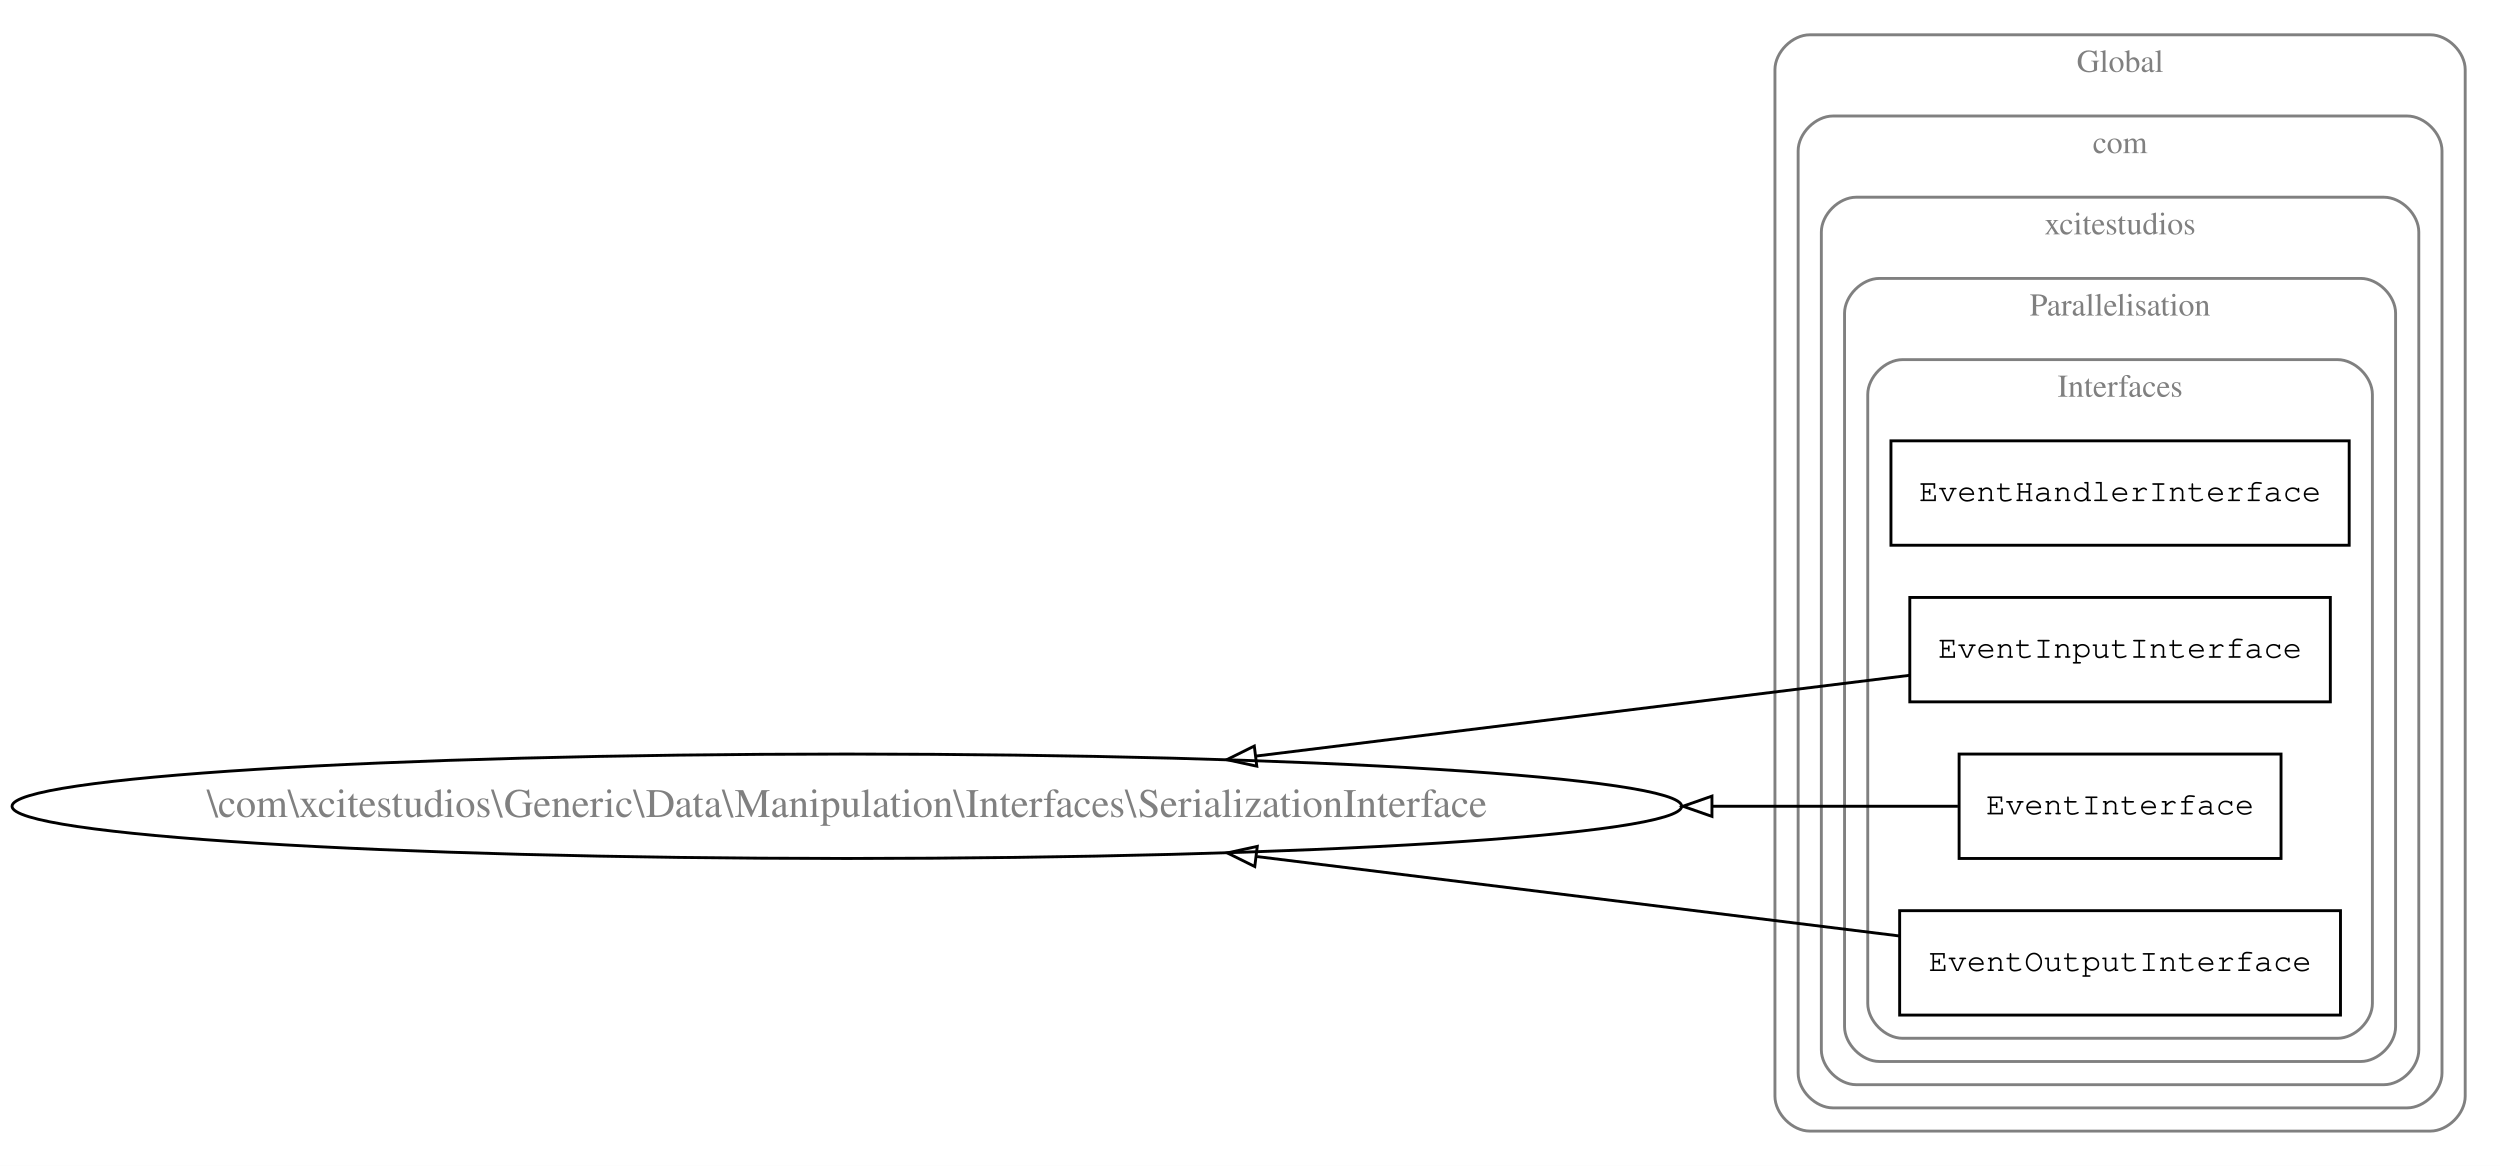
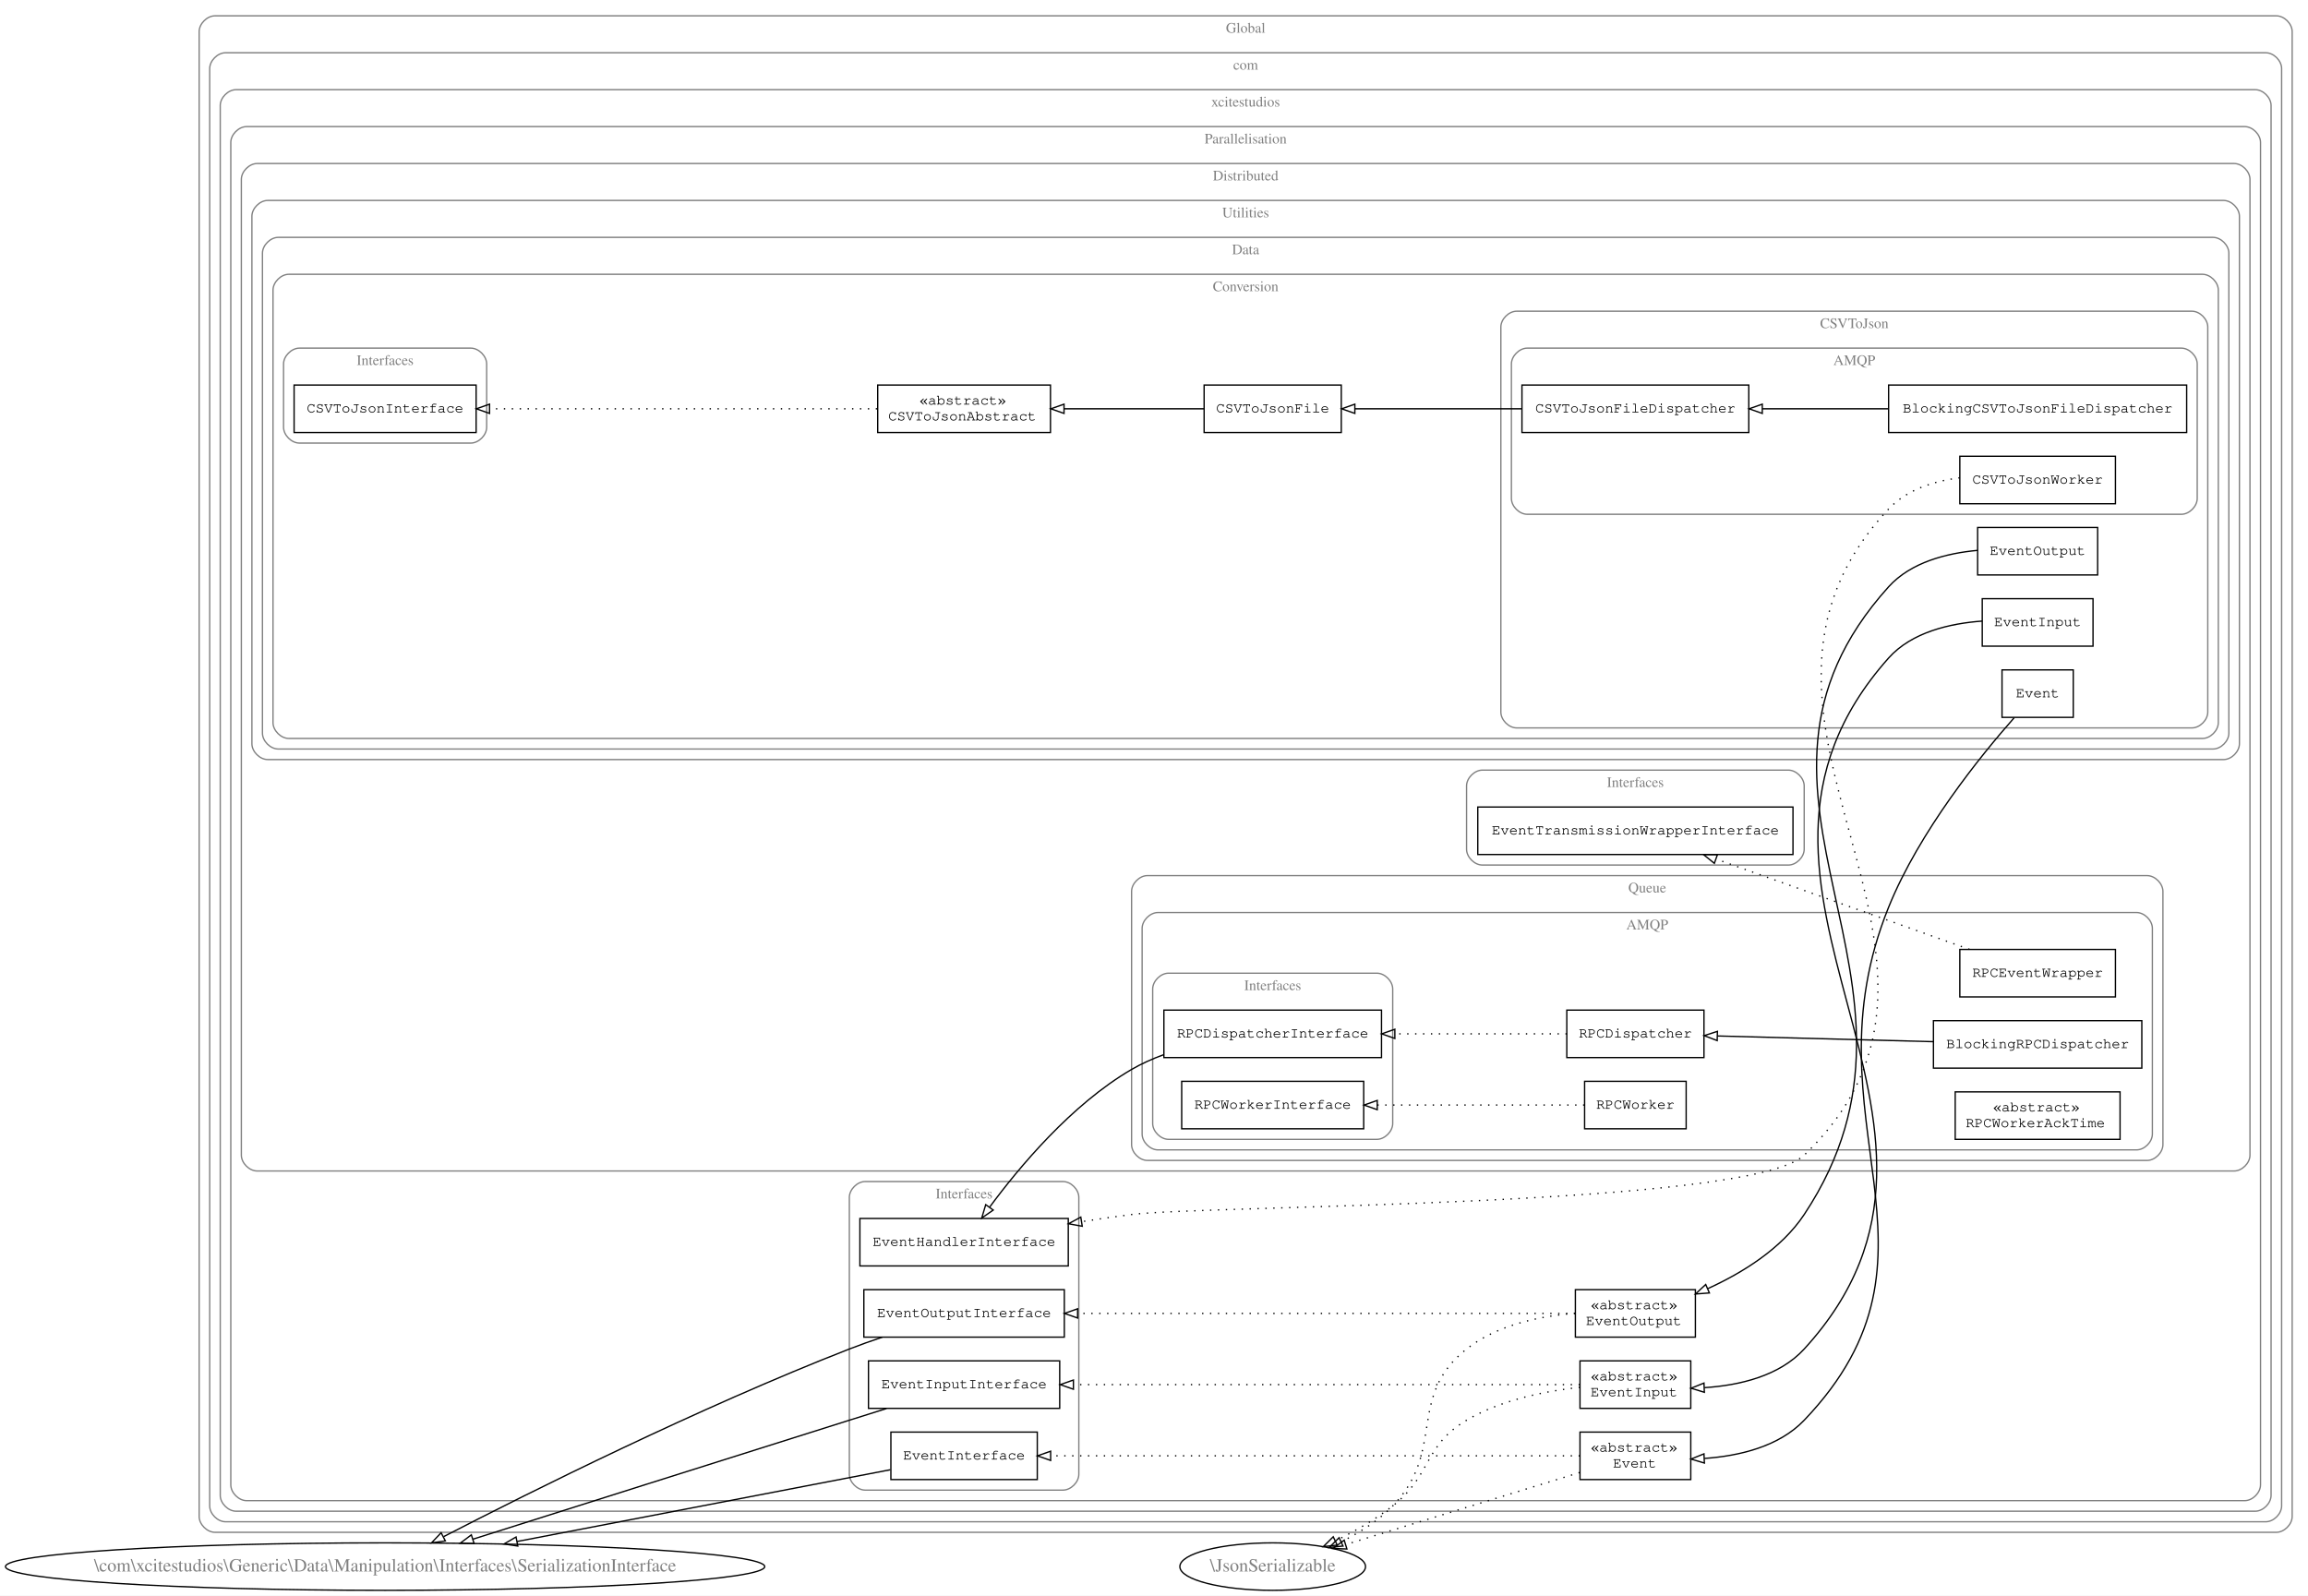
- <svg xmlns="http://www.w3.org/2000/svg" width="862pt" height="402pt" viewBox="0.00 0.00 862.00 402.00">
-   <g id="graph0" class="graph" transform="scale(1 1) rotate(0) translate(4 398)">
-     <polygon fill="white" stroke="none" points="-4,4 -4,-398 858,-398 858,4 -4,4" />
+ <svg xmlns="http://www.w3.org/2000/svg" width="1750pt" height="1210pt" viewBox="0.00 0.00 1750.00 1210.00">
+   <g id="graph0" class="graph" transform="scale(1 1) rotate(0) translate(4 1206)">
+     <polygon fill="white" stroke="none" points="-4,4 -4,-1206 1746,-1206 1746,4 -4,4" />
    <g id="clust1" class="cluster">
-       <path fill="none" stroke="gray" d="M620,-8C620,-8 834,-8 834,-8 840,-8 846,-14 846,-20 846,-20 846,-374 846,-374 846,-380 840,-386 834,-386 834,-386 620,-386 620,-386 614,-386 608,-380 608,-374 608,-374 608,-20 608,-20 608,-14 614,-8 620,-8" />
-       <text text-anchor="middle" x="727" y="-373.2" font-family="Times,serif" font-size="11.00" fill="gray">Global</text>
+       <path fill="none" stroke="gray" d="M159,-44C159,-44 1722,-44 1722,-44 1728,-44 1734,-50 1734,-56 1734,-56 1734,-1182 1734,-1182 1734,-1188 1728,-1194 1722,-1194 1722,-1194 159,-1194 159,-1194 153,-1194 147,-1188 147,-1182 147,-1182 147,-56 147,-56 147,-50 153,-44 159,-44" />
+       <text text-anchor="middle" x="940.5" y="-1181.2" font-family="Times,serif" font-size="11.00" fill="gray">Global</text>
    </g>
    <g id="clust2" class="cluster">
-       <path fill="none" stroke="gray" d="M628,-16C628,-16 826,-16 826,-16 832,-16 838,-22 838,-28 838,-28 838,-346 838,-346 838,-352 832,-358 826,-358 826,-358 628,-358 628,-358 622,-358 616,-352 616,-346 616,-346 616,-28 616,-28 616,-22 622,-16 628,-16" />
-       <text text-anchor="middle" x="727" y="-345.2" font-family="Times,serif" font-size="11.00" fill="gray">com</text>
+       <path fill="none" stroke="gray" d="M167,-52C167,-52 1714,-52 1714,-52 1720,-52 1726,-58 1726,-64 1726,-64 1726,-1154 1726,-1154 1726,-1160 1720,-1166 1714,-1166 1714,-1166 167,-1166 167,-1166 161,-1166 155,-1160 155,-1154 155,-1154 155,-64 155,-64 155,-58 161,-52 167,-52" />
+       <text text-anchor="middle" x="940.5" y="-1153.2" font-family="Times,serif" font-size="11.00" fill="gray">com</text>
    </g>
    <g id="clust3" class="cluster">
-       <path fill="none" stroke="gray" d="M636,-24C636,-24 818,-24 818,-24 824,-24 830,-30 830,-36 830,-36 830,-318 830,-318 830,-324 824,-330 818,-330 818,-330 636,-330 636,-330 630,-330 624,-324 624,-318 624,-318 624,-36 624,-36 624,-30 630,-24 636,-24" />
-       <text text-anchor="middle" x="727" y="-317.2" font-family="Times,serif" font-size="11.00" fill="gray">xcitestudios</text>
+       <path fill="none" stroke="gray" d="M175,-60C175,-60 1706,-60 1706,-60 1712,-60 1718,-66 1718,-72 1718,-72 1718,-1126 1718,-1126 1718,-1132 1712,-1138 1706,-1138 1706,-1138 175,-1138 175,-1138 169,-1138 163,-1132 163,-1126 163,-1126 163,-72 163,-72 163,-66 169,-60 175,-60" />
+       <text text-anchor="middle" x="940.5" y="-1125.2" font-family="Times,serif" font-size="11.00" fill="gray">xcitestudios</text>
    </g>
    <g id="clust4" class="cluster">
-       <path fill="none" stroke="gray" d="M644,-32C644,-32 810,-32 810,-32 816,-32 822,-38 822,-44 822,-44 822,-290 822,-290 822,-296 816,-302 810,-302 810,-302 644,-302 644,-302 638,-302 632,-296 632,-290 632,-290 632,-44 632,-44 632,-38 638,-32 644,-32" />
-       <text text-anchor="middle" x="727" y="-289.2" font-family="Times,serif" font-size="11.00" fill="gray">Parallelisation</text>
+       <path fill="none" stroke="gray" d="M183,-68C183,-68 1698,-68 1698,-68 1704,-68 1710,-74 1710,-80 1710,-80 1710,-1098 1710,-1098 1710,-1104 1704,-1110 1698,-1110 1698,-1110 183,-1110 183,-1110 177,-1110 171,-1104 171,-1098 171,-1098 171,-80 171,-80 171,-74 177,-68 183,-68" />
+       <text text-anchor="middle" x="940.5" y="-1097.2" font-family="Times,serif" font-size="11.00" fill="gray">Parallelisation</text>
    </g>
    <g id="clust5" class="cluster">
-       <path fill="none" stroke="gray" d="M652,-40C652,-40 802,-40 802,-40 808,-40 814,-46 814,-52 814,-52 814,-262 814,-262 814,-268 808,-274 802,-274 802,-274 652,-274 652,-274 646,-274 640,-268 640,-262 640,-262 640,-52 640,-52 640,-46 646,-40 652,-40" />
-       <text text-anchor="middle" x="727" y="-261.2" font-family="Times,serif" font-size="11.00" fill="gray">Interfaces</text>
+       <path fill="none" stroke="gray" d="M191,-318C191,-318 1690,-318 1690,-318 1696,-318 1702,-324 1702,-330 1702,-330 1702,-1070 1702,-1070 1702,-1076 1696,-1082 1690,-1082 1690,-1082 191,-1082 191,-1082 185,-1082 179,-1076 179,-1070 179,-1070 179,-330 179,-330 179,-324 185,-318 191,-318" />
+       <text text-anchor="middle" x="940.5" y="-1069.2" font-family="Times,serif" font-size="11.00" fill="gray">Distributed</text>
+     </g>
+     <g id="clust6" class="cluster">
+       <path fill="none" stroke="gray" d="M1120,-550C1120,-550 1352,-550 1352,-550 1358,-550 1364,-556 1364,-562 1364,-562 1364,-610 1364,-610 1364,-616 1358,-622 1352,-622 1352,-622 1120,-622 1120,-622 1114,-622 1108,-616 1108,-610 1108,-610 1108,-562 1108,-562 1108,-556 1114,-550 1120,-550" />
+       <text text-anchor="middle" x="1236" y="-609.2" font-family="Times,serif" font-size="11.00" fill="gray">Interfaces</text>
+     </g>
+     <g id="clust7" class="cluster">
+       <path fill="none" stroke="gray" d="M866,-326C866,-326 1624,-326 1624,-326 1630,-326 1636,-332 1636,-338 1636,-338 1636,-530 1636,-530 1636,-536 1630,-542 1624,-542 1624,-542 866,-542 866,-542 860,-542 854,-536 854,-530 854,-530 854,-338 854,-338 854,-332 860,-326 866,-326" />
+       <text text-anchor="middle" x="1245" y="-529.2" font-family="Times,serif" font-size="11.00" fill="gray">Queue</text>
+     </g>
+     <g id="clust8" class="cluster">
+       <path fill="none" stroke="gray" d="M874,-334C874,-334 1616,-334 1616,-334 1622,-334 1628,-340 1628,-346 1628,-346 1628,-502 1628,-502 1628,-508 1622,-514 1616,-514 1616,-514 874,-514 874,-514 868,-514 862,-508 862,-502 862,-502 862,-346 862,-346 862,-340 868,-334 874,-334" />
+       <text text-anchor="middle" x="1245" y="-501.2" font-family="Times,serif" font-size="11.00" fill="gray">AMQP</text>
+     </g>
+     <g id="clust9" class="cluster">
+       <path fill="none" stroke="gray" d="M882,-342C882,-342 1040,-342 1040,-342 1046,-342 1052,-348 1052,-354 1052,-354 1052,-456 1052,-456 1052,-462 1046,-468 1040,-468 1040,-468 882,-468 882,-468 876,-468 870,-462 870,-456 870,-456 870,-354 870,-354 870,-348 876,-342 882,-342" />
+       <text text-anchor="middle" x="961" y="-455.2" font-family="Times,serif" font-size="11.00" fill="gray">Interfaces</text>
+     </g>
+     <g id="clust10" class="cluster">
+       <path fill="none" stroke="gray" d="M199,-630C199,-630 1682,-630 1682,-630 1688,-630 1694,-636 1694,-642 1694,-642 1694,-1042 1694,-1042 1694,-1048 1688,-1054 1682,-1054 1682,-1054 199,-1054 199,-1054 193,-1054 187,-1048 187,-1042 187,-1042 187,-642 187,-642 187,-636 193,-630 199,-630" />
+       <text text-anchor="middle" x="940.5" y="-1041.2" font-family="Times,serif" font-size="11.00" fill="gray">Utilities</text>
+     </g>
+     <g id="clust11" class="cluster">
+       <path fill="none" stroke="gray" d="M207,-638C207,-638 1674,-638 1674,-638 1680,-638 1686,-644 1686,-650 1686,-650 1686,-1014 1686,-1014 1686,-1020 1680,-1026 1674,-1026 1674,-1026 207,-1026 207,-1026 201,-1026 195,-1020 195,-1014 195,-1014 195,-650 195,-650 195,-644 201,-638 207,-638" />
+       <text text-anchor="middle" x="940.5" y="-1013.2" font-family="Times,serif" font-size="11.00" fill="gray">Data</text>
+     </g>
+     <g id="clust12" class="cluster">
+       <path fill="none" stroke="gray" d="M215,-646C215,-646 1666,-646 1666,-646 1672,-646 1678,-652 1678,-658 1678,-658 1678,-986 1678,-986 1678,-992 1672,-998 1666,-998 1666,-998 215,-998 215,-998 209,-998 203,-992 203,-986 203,-986 203,-658 203,-658 203,-652 209,-646 215,-646" />
+       <text text-anchor="middle" x="940.5" y="-985.2" font-family="Times,serif" font-size="11.00" fill="gray">Conversion</text>
+     </g>
+     <g id="clust13" class="cluster">
+       <path fill="none" stroke="gray" d="M1146,-654C1146,-654 1658,-654 1658,-654 1664,-654 1670,-660 1670,-666 1670,-666 1670,-958 1670,-958 1670,-964 1664,-970 1658,-970 1658,-970 1146,-970 1146,-970 1140,-970 1134,-964 1134,-958 1134,-958 1134,-666 1134,-666 1134,-660 1140,-654 1146,-654" />
+       <text text-anchor="middle" x="1402" y="-957.2" font-family="Times,serif" font-size="11.00" fill="gray">CSVToJson</text>
+     </g>
+     <g id="clust14" class="cluster">
+       <path fill="none" stroke="gray" d="M1154,-816C1154,-816 1650,-816 1650,-816 1656,-816 1662,-822 1662,-828 1662,-828 1662,-930 1662,-930 1662,-936 1656,-942 1650,-942 1650,-942 1154,-942 1154,-942 1148,-942 1142,-936 1142,-930 1142,-930 1142,-828 1142,-828 1142,-822 1148,-816 1154,-816" />
+       <text text-anchor="middle" x="1402" y="-929.2" font-family="Times,serif" font-size="11.00" fill="gray">AMQP</text>
+     </g>
+     <g id="clust15" class="cluster">
+       <path fill="none" stroke="gray" d="M223,-870C223,-870 353,-870 353,-870 359,-870 365,-876 365,-882 365,-882 365,-930 365,-930 365,-936 359,-942 353,-942 353,-942 223,-942 223,-942 217,-942 211,-936 211,-930 211,-930 211,-882 211,-882 211,-876 217,-870 223,-870" />
+       <text text-anchor="middle" x="288" y="-929.2" font-family="Times,serif" font-size="11.00" fill="gray">Interfaces</text>
+     </g>
+     <g id="clust16" class="cluster">
+       <path fill="none" stroke="gray" d="M652,-76C652,-76 802,-76 802,-76 808,-76 814,-82 814,-88 814,-88 814,-298 814,-298 814,-304 808,-310 802,-310 802,-310 652,-310 652,-310 646,-310 640,-304 640,-298 640,-298 640,-88 640,-88 640,-82 646,-76 652,-76" />
+       <text text-anchor="middle" x="727" y="-297.2" font-family="Times,serif" font-size="11.00" fill="gray">Interfaces</text>
    </g>
    <g id="node1" class="node">
-       <polygon fill="none" stroke="black" points="806,-246 648,-246 648,-210 806,-210 806,-246" />
-       <text text-anchor="middle" x="727" y="-225.2" font-family="Courier,monospace" font-size="11.00">EventHandlerInterface</text>
+       <polygon fill="none" stroke="black" points="1355.5,-594 1116.5,-594 1116.5,-558 1355.5,-558 1355.5,-594" />
+       <text text-anchor="middle" x="1236" y="-573.2" font-family="Courier,monospace" font-size="11.00">EventTransmissionWrapperInterface</text>
    </g>
    <g id="node2" class="node">
-       <polygon fill="none" stroke="black" points="799.5,-192 654.5,-192 654.5,-156 799.5,-156 799.5,-192" />
-       <text text-anchor="middle" x="727" y="-171.2" font-family="Courier,monospace" font-size="11.00">EventInputInterface</text>
+       <polygon fill="none" stroke="black" points="1043.5,-440 878.5,-440 878.5,-404 1043.5,-404 1043.5,-440" />
+       <text text-anchor="middle" x="961" y="-419.2" font-family="Courier,monospace" font-size="11.00">RPCDispatcherInterface</text>
+     </g>
+     <g id="node18" class="node">
+       <polygon fill="none" stroke="black" points="806,-282 648,-282 648,-246 806,-246 806,-282" />
+       <text text-anchor="middle" x="727" y="-261.2" font-family="Courier,monospace" font-size="11.00">EventHandlerInterface</text>
+     </g>
+     <g id="edge19" class="edge">
+       <path fill="none" stroke="black" d="M878.278,-406.173C869.809,-403.081 861.55,-399.394 854,-395 808.328,-368.415 768.49,-320.552 746.398,-290.627" />
+       <polygon fill="none" stroke="black" points="749.087,-288.372 740.386,-282.327 743.418,-292.479 749.087,-288.372" />
+     </g>
+     <g id="node3" class="node">
+       <polygon fill="none" stroke="black" points="1030,-386 892,-386 892,-350 1030,-350 1030,-386" />
+       <text text-anchor="middle" x="961" y="-365.2" font-family="Courier,monospace" font-size="11.00">RPCWorkerInterface</text>
+     </g>
+     <g id="node4" class="node">
+       <polygon fill="none" stroke="black" points="1620,-432 1462,-432 1462,-396 1620,-396 1620,-432" />
+       <text text-anchor="middle" x="1541" y="-411.2" font-family="Courier,monospace" font-size="11.00">BlockingRPCDispatcher</text>
    </g>
    <g id="node5" class="node">
-       <ellipse fill="none" stroke="black" cx="288" cy="-120" rx="287.849" ry="18" />
-       <text text-anchor="middle" x="288" y="-116.3" font-family="Times,serif" font-size="14.00" fill="gray">\com\xcitestudios\Generic\Data\Manipulation\Interfaces\SerializationInterface</text>
+       <polygon fill="none" stroke="black" points="1288,-440 1184,-440 1184,-404 1288,-404 1288,-440" />
+       <text text-anchor="middle" x="1236" y="-419.2" font-family="Courier,monospace" font-size="11.00">RPCDispatcher</text>
    </g>
    <g id="edge1" class="edge">
-       <path fill="none" stroke="black" d="M654.328,-165.143C593.381,-157.612 504.068,-146.576 429.008,-137.301" />
-       <polygon fill="none" stroke="black" points="429.342,-133.815 418.988,-136.063 428.483,-140.763 429.342,-133.815" />
-     </g>
-     <g id="node3" class="node">
-       <polygon fill="none" stroke="black" points="782.5,-138 671.5,-138 671.5,-102 782.5,-102 782.5,-138" />
-       <text text-anchor="middle" x="727" y="-117.2" font-family="Courier,monospace" font-size="11.00">EventInterface</text>
+       <path fill="none" stroke="black" d="M1461.97,-416.06C1411,-417.406 1345.4,-419.138 1298.2,-420.384" />
+       <polygon fill="none" stroke="black" points="1298.03,-416.887 1288.12,-420.65 1298.21,-423.885 1298.03,-416.887" />
    </g>
    <g id="edge2" class="edge">
-       <path fill="none" stroke="black" d="M671.096,-120C647.621,-120 618.251,-120 586.283,-120" />
-       <polygon fill="none" stroke="black" points="586.282,-116.5 576.282,-120 586.282,-123.5 586.282,-116.5" />
-     </g>
-     <g id="node4" class="node">
-       <polygon fill="none" stroke="black" points="803,-84 651,-84 651,-48 803,-48 803,-84" />
-       <text text-anchor="middle" x="727" y="-63.2" font-family="Courier,monospace" font-size="11.00">EventOutputInterface</text>
+       <path fill="none" stroke="black" stroke-dasharray="1,5" d="M1183.97,-422C1147.39,-422 1097.1,-422 1053.64,-422" />
+       <polygon fill="none" stroke="black" points="1053.62,-418.5 1043.62,-422 1053.62,-425.5 1053.62,-418.5" />
+     </g>
+     <g id="node6" class="node">
+       <polygon fill="none" stroke="black" points="1600,-486 1482,-486 1482,-450 1600,-450 1600,-486" />
+       <text text-anchor="middle" x="1541" y="-465.2" font-family="Courier,monospace" font-size="11.00">RPCEventWrapper</text>
    </g>
    <g id="edge3" class="edge">
-       <path fill="none" stroke="black" d="M650.877,-75.283C590.162,-82.785 503.004,-93.556 429.438,-102.646" />
-       <polygon fill="none" stroke="black" points="428.647,-99.217 419.152,-103.917 429.505,-106.164 428.647,-99.217" />
+       <path fill="none" stroke="black" stroke-dasharray="1,5" d="M1489.28,-486.077C1436.33,-504.951 1353.32,-534.541 1297.1,-554.577" />
+       <polygon fill="none" stroke="black" points="1295.87,-551.3 1287.63,-557.954 1298.22,-557.894 1295.87,-551.3" />
+     </g>
+     <g id="node7" class="node">
+       <polygon fill="none" stroke="black" points="1274.5,-386 1197.5,-386 1197.5,-350 1274.5,-350 1274.5,-386" />
+       <text text-anchor="middle" x="1236" y="-365.2" font-family="Courier,monospace" font-size="11.00">RPCWorker</text>
+     </g>
+     <g id="edge4" class="edge">
+       <path fill="none" stroke="black" stroke-dasharray="1,5" d="M1197.33,-368C1157.01,-368 1091.9,-368 1040.38,-368" />
+       <polygon fill="none" stroke="black" points="1040.27,-364.5 1030.27,-368 1040.27,-371.5 1040.27,-364.5" />
+     </g>
+     <g id="node8" class="node">
+       <polygon fill="none" stroke="black" points="1603.5,-378 1478.5,-378 1478.5,-342 1603.5,-342 1603.5,-378" />
+       <text text-anchor="start" x="1507" y="-363.2" font-family="Courier,monospace" font-size="11.00">«abstract»</text>
+       <text text-anchor="start" x="1486.5" y="-351.2" font-family="Courier,monospace" font-size="11.00">RPCWorkerAckTime</text>
+     </g>
+     <g id="node9" class="node">
+       <polygon fill="none" stroke="black" points="1654,-914 1428,-914 1428,-878 1654,-878 1654,-914" />
+       <text text-anchor="middle" x="1541" y="-893.2" font-family="Courier,monospace" font-size="11.00">BlockingCSVToJsonFileDispatcher</text>
+     </g>
+     <g id="node10" class="node">
+       <polygon fill="none" stroke="black" points="1322,-914 1150,-914 1150,-878 1322,-878 1322,-914" />
+       <text text-anchor="middle" x="1236" y="-893.2" font-family="Courier,monospace" font-size="11.00">CSVToJsonFileDispatcher</text>
+     </g>
+     <g id="edge5" class="edge">
+       <path fill="none" stroke="black" d="M1427.6,-896C1396.28,-896 1362.57,-896 1332.33,-896" />
+       <polygon fill="none" stroke="black" points="1332.22,-892.5 1322.22,-896 1332.22,-899.5 1332.22,-892.5" />
+     </g>
+     <g id="node17" class="node">
+       <polygon fill="none" stroke="black" points="1013,-914 909,-914 909,-878 1013,-878 1013,-914" />
+       <text text-anchor="middle" x="961" y="-893.2" font-family="Courier,monospace" font-size="11.00">CSVToJsonFile</text>
+     </g>
+     <g id="edge6" class="edge">
+       <path fill="none" stroke="black" d="M1149.74,-896C1108.85,-896 1060.77,-896 1023.5,-896" />
+       <polygon fill="none" stroke="black" points="1023.29,-892.5 1013.29,-896 1023.29,-899.5 1023.29,-892.5" />
+     </g>
+     <g id="node11" class="node">
+       <polygon fill="none" stroke="black" points="1600,-860 1482,-860 1482,-824 1600,-824 1600,-860" />
+       <text text-anchor="middle" x="1541" y="-839.2" font-family="Courier,monospace" font-size="11.00">CSVToJsonWorker</text>
+     </g>
+     <g id="edge7" class="edge">
+       <path fill="none" stroke="black" stroke-dasharray="1,5" d="M1481.89,-843.663C1462.21,-841.166 1441.76,-834.671 1428,-820 1277.75,-659.804 1522.52,-482.015 1364,-330 1322.94,-290.626 910.432,-292.181 854,-285 841.762,-283.443 828.893,-281.57 816.245,-279.594" />
+       <polygon fill="none" stroke="black" points="816.591,-276.105 806.165,-277.99 815.491,-283.018 816.591,-276.105" />
+     </g>
+     <g id="node12" class="node">
+       <polygon fill="none" stroke="black" points="1568,-698 1514,-698 1514,-662 1568,-662 1568,-698" />
+       <text text-anchor="middle" x="1541" y="-677.2" font-family="Courier,monospace" font-size="11.00">Event</text>
+     </g>
+     <g id="node22" class="node">
+       <polygon fill="none" stroke="black" points="1278,-120 1194,-120 1194,-84 1278,-84 1278,-120" />
+       <text text-anchor="start" x="1202" y="-105.2" font-family="Courier,monospace" font-size="11.00">«abstract»</text>
+       <text text-anchor="start" x="1219" y="-93.2" font-family="Courier,monospace" font-size="11.00">Event</text>
+     </g>
+     <g id="edge8" class="edge">
+       <path fill="none" stroke="black" d="M1523.18,-661.68C1498.09,-633.237 1451.31,-575.698 1428,-518 1362.36,-355.546 1484.99,-255.736 1364,-129 1344.76,-108.848 1314.5,-101.861 1288.34,-100.025" />
+       <polygon fill="none" stroke="black" points="1288.33,-96.52 1278.17,-99.547 1288,-103.513 1288.33,-96.52" />
+     </g>
+     <g id="node13" class="node">
+       <polygon fill="none" stroke="black" points="1583,-752 1499,-752 1499,-716 1583,-716 1583,-752" />
+       <text text-anchor="middle" x="1541" y="-731.2" font-family="Courier,monospace" font-size="11.00">EventInput</text>
+     </g>
+     <g id="node23" class="node">
+       <polygon fill="none" stroke="black" points="1278,-174 1194,-174 1194,-138 1278,-138 1278,-174" />
+       <text text-anchor="start" x="1202" y="-159.2" font-family="Courier,monospace" font-size="11.00">«abstract»</text>
+       <text text-anchor="start" x="1202" y="-147.2" font-family="Courier,monospace" font-size="11.00">EventInput</text>
+     </g>
+     <g id="edge9" class="edge">
+       <path fill="none" stroke="black" d="M1498.99,-735.006C1474.79,-733.274 1445.57,-726.711 1428,-707 1271.91,-531.837 1522.45,-356.033 1364,-183 1345.12,-162.38 1314.72,-155.403 1288.4,-153.689" />
+       <polygon fill="none" stroke="black" points="1288.3,-150.182 1278.17,-153.265 1288.01,-157.176 1288.3,-150.182" />
+     </g>
+     <g id="node14" class="node">
+       <polygon fill="none" stroke="black" points="1586.5,-806 1495.5,-806 1495.5,-770 1586.5,-770 1586.5,-806" />
+       <text text-anchor="middle" x="1541" y="-785.2" font-family="Courier,monospace" font-size="11.00">EventOutput</text>
+     </g>
+     <g id="node24" class="node">
+       <polygon fill="none" stroke="black" points="1281.5,-228 1190.5,-228 1190.5,-192 1281.5,-192 1281.5,-228" />
+       <text text-anchor="start" x="1202" y="-213.2" font-family="Courier,monospace" font-size="11.00">«abstract»</text>
+       <text text-anchor="start" x="1198.5" y="-201.2" font-family="Courier,monospace" font-size="11.00">EventOutput</text>
+     </g>
+     <g id="edge10" class="edge">
+       <path fill="none" stroke="black" d="M1495.47,-788.635C1472.06,-786.492 1444.81,-779.639 1428,-761 1285.02,-602.499 1481.96,-462.904 1364,-285 1346.8,-259.055 1317.29,-240.839 1291.05,-228.861" />
+       <polygon fill="none" stroke="black" points="1292.12,-225.511 1281.56,-224.727 1289.33,-231.929 1292.12,-225.511" />
+     </g>
+     <g id="node15" class="node">
+       <polygon fill="none" stroke="black" points="357,-914 219,-914 219,-878 357,-878 357,-914" />
+       <text text-anchor="middle" x="288" y="-893.2" font-family="Courier,monospace" font-size="11.00">CSVToJsonInterface</text>
+     </g>
+     <g id="node16" class="node">
+       <polygon fill="none" stroke="black" points="792.5,-914 661.5,-914 661.5,-878 792.5,-878 792.5,-914" />
+       <text text-anchor="start" x="693" y="-899.2" font-family="Courier,monospace" font-size="11.00">«abstract»</text>
+       <text text-anchor="start" x="669.5" y="-887.2" font-family="Courier,monospace" font-size="11.00">CSVToJsonAbstract</text>
+     </g>
+     <g id="edge11" class="edge">
+       <path fill="none" stroke="black" stroke-dasharray="1,5" d="M661.049,-896C582.761,-896 451.296,-896 367.429,-896" />
+       <polygon fill="none" stroke="black" points="367.19,-892.5 357.19,-896 367.19,-899.5 367.19,-892.5" />
+     </g>
+     <g id="edge12" class="edge">
+       <path fill="none" stroke="black" d="M908.799,-896C877.708,-896 837.472,-896 802.853,-896" />
+       <polygon fill="none" stroke="black" points="802.779,-892.5 792.779,-896 802.779,-899.5 802.779,-892.5" />
+     </g>
+     <g id="node19" class="node">
+       <polygon fill="none" stroke="black" points="799.5,-174 654.5,-174 654.5,-138 799.5,-138 799.5,-174" />
+       <text text-anchor="middle" x="727" y="-153.2" font-family="Courier,monospace" font-size="11.00">EventInputInterface</text>
+     </g>
+     <g id="node26" class="node">
+       <ellipse fill="none" stroke="black" cx="288" cy="-18" rx="287.849" ry="18" />
+       <text text-anchor="middle" x="288" y="-14.3" font-family="Times,serif" font-size="14.00" fill="gray">\com\xcitestudios\Generic\Data\Manipulation\Interfaces\SerializationInterface</text>
+     </g>
+     <g id="edge20" class="edge">
+       <path fill="none" stroke="black" d="M668.17,-137.862C658.753,-134.904 649.105,-131.869 640,-129 540.445,-97.631 425.059,-61.11 354.56,-38.777" />
+       <polygon fill="none" stroke="black" points="355.506,-35.406 344.916,-35.722 353.392,-42.079 355.506,-35.406" />
+     </g>
+     <g id="node20" class="node">
+       <polygon fill="none" stroke="black" points="782.5,-120 671.5,-120 671.5,-84 782.5,-84 782.5,-120" />
+       <text text-anchor="middle" x="727" y="-99.2" font-family="Courier,monospace" font-size="11.00">EventInterface</text>
+     </g>
+     <g id="edge21" class="edge">
+       <path fill="none" stroke="black" d="M671.096,-91.446C600.242,-77.827 475.685,-53.885 388.086,-37.046" />
+       <polygon fill="none" stroke="black" points="388.609,-33.583 378.128,-35.132 387.288,-40.457 388.609,-33.583" />
+     </g>
+     <g id="node21" class="node">
+       <polygon fill="none" stroke="black" points="803,-228 651,-228 651,-192 803,-192 803,-228" />
+       <text text-anchor="middle" x="727" y="-207.2" font-family="Courier,monospace" font-size="11.00">EventOutputInterface</text>
+     </g>
+     <g id="edge22" class="edge">
+       <path fill="none" stroke="black" d="M665.033,-191.986C656.562,-189.157 648.019,-186.127 640,-183 526.393,-138.698 397.873,-74.507 332.388,-40.734" />
+       <polygon fill="none" stroke="black" points="333.683,-37.464 323.193,-35.978 330.467,-43.681 333.683,-37.464" />
+     </g>
+     <g id="edge13" class="edge">
+       <path fill="none" stroke="black" stroke-dasharray="1,5" d="M1193.94,-102C1105.99,-102 898.82,-102 792.87,-102" />
+       <polygon fill="none" stroke="black" points="792.631,-98.5 782.631,-102 792.631,-105.5 792.631,-98.5" />
+     </g>
+     <g id="node25" class="node">
+       <ellipse fill="none" stroke="black" cx="961" cy="-18" rx="70.388" ry="18" />
+       <text text-anchor="middle" x="961" y="-14.3" font-family="Times,serif" font-size="14.00" fill="gray">\JsonSerializable</text>
+     </g>
+     <g id="edge14" class="edge">
+       <path fill="none" stroke="black" stroke-dasharray="1,5" d="M1193.83,-89.333C1146.54,-74.78 1068.73,-50.841 1016.46,-34.756" />
+       <polygon fill="none" stroke="black" points="1017.27,-31.344 1006.68,-31.749 1015.21,-38.035 1017.27,-31.344" />
+     </g>
+     <g id="edge15" class="edge">
+       <path fill="none" stroke="black" stroke-dasharray="1,5" d="M1193.94,-156C1110.5,-156 919.749,-156 809.934,-156" />
+       <polygon fill="none" stroke="black" points="809.891,-152.5 799.891,-156 809.891,-159.5 809.891,-152.5" />
+     </g>
+     <g id="edge16" class="edge">
+       <path fill="none" stroke="black" stroke-dasharray="1,5" d="M1193.96,-153.965C1167.82,-151.115 1134.09,-144.446 1108,-129 1075.19,-109.573 1081.98,-87.562 1052,-64 1038.98,-53.772 1023.34,-44.835 1008.77,-37.627" />
+       <polygon fill="none" stroke="black" points="1009.92,-34.299 999.392,-33.144 1006.91,-40.614 1009.92,-34.299" />
+     </g>
+     <g id="edge17" class="edge">
+       <path fill="none" stroke="black" stroke-dasharray="1,5" d="M1190.45,-210C1106.18,-210 922.15,-210 813.361,-210" />
+       <polygon fill="none" stroke="black" points="813.074,-206.5 803.074,-210 813.074,-213.5 813.074,-206.5" />
+     </g>
+     <g id="edge18" class="edge">
+       <path fill="none" stroke="black" stroke-dasharray="1,5" d="M1190.28,-210.094C1163.86,-207.982 1131.14,-201.342 1108,-183 1062.19,-146.692 1092.65,-106.001 1052,-64 1041.09,-52.726 1026.82,-43.715 1012.87,-36.763" />
+       <polygon fill="none" stroke="black" points="1014.33,-33.58 1003.79,-32.488 1011.35,-39.914 1014.33,-33.58" />
    </g>
  </g>
</svg>
